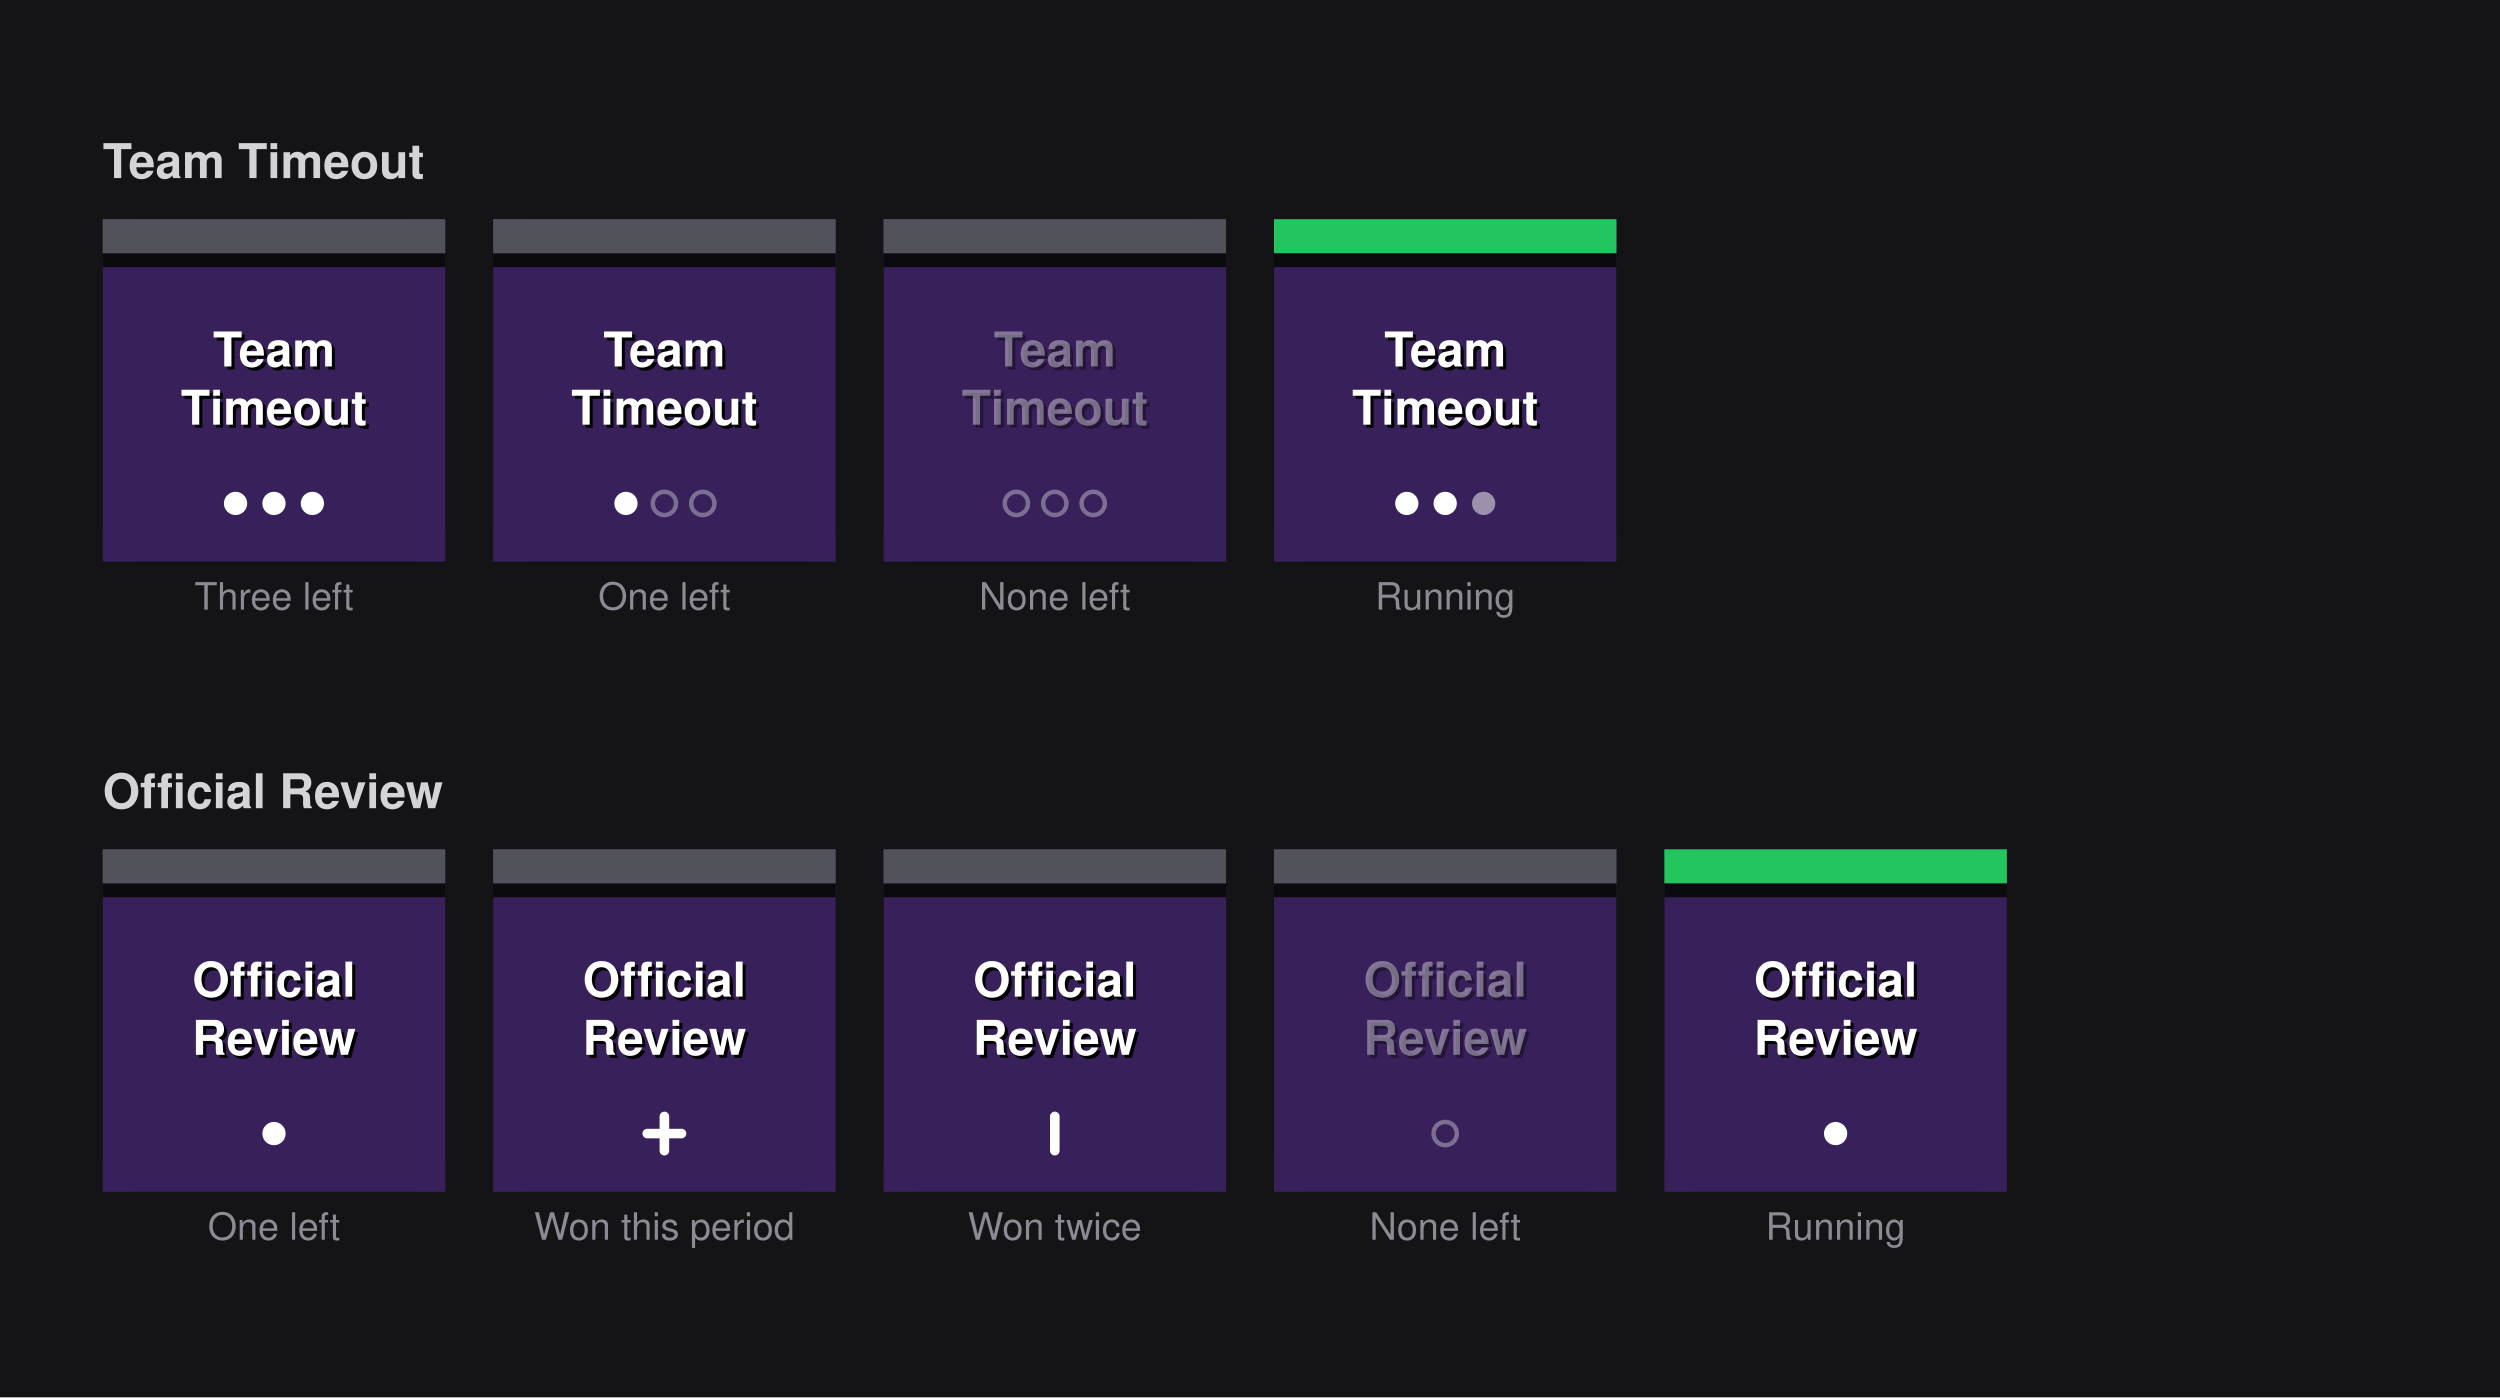
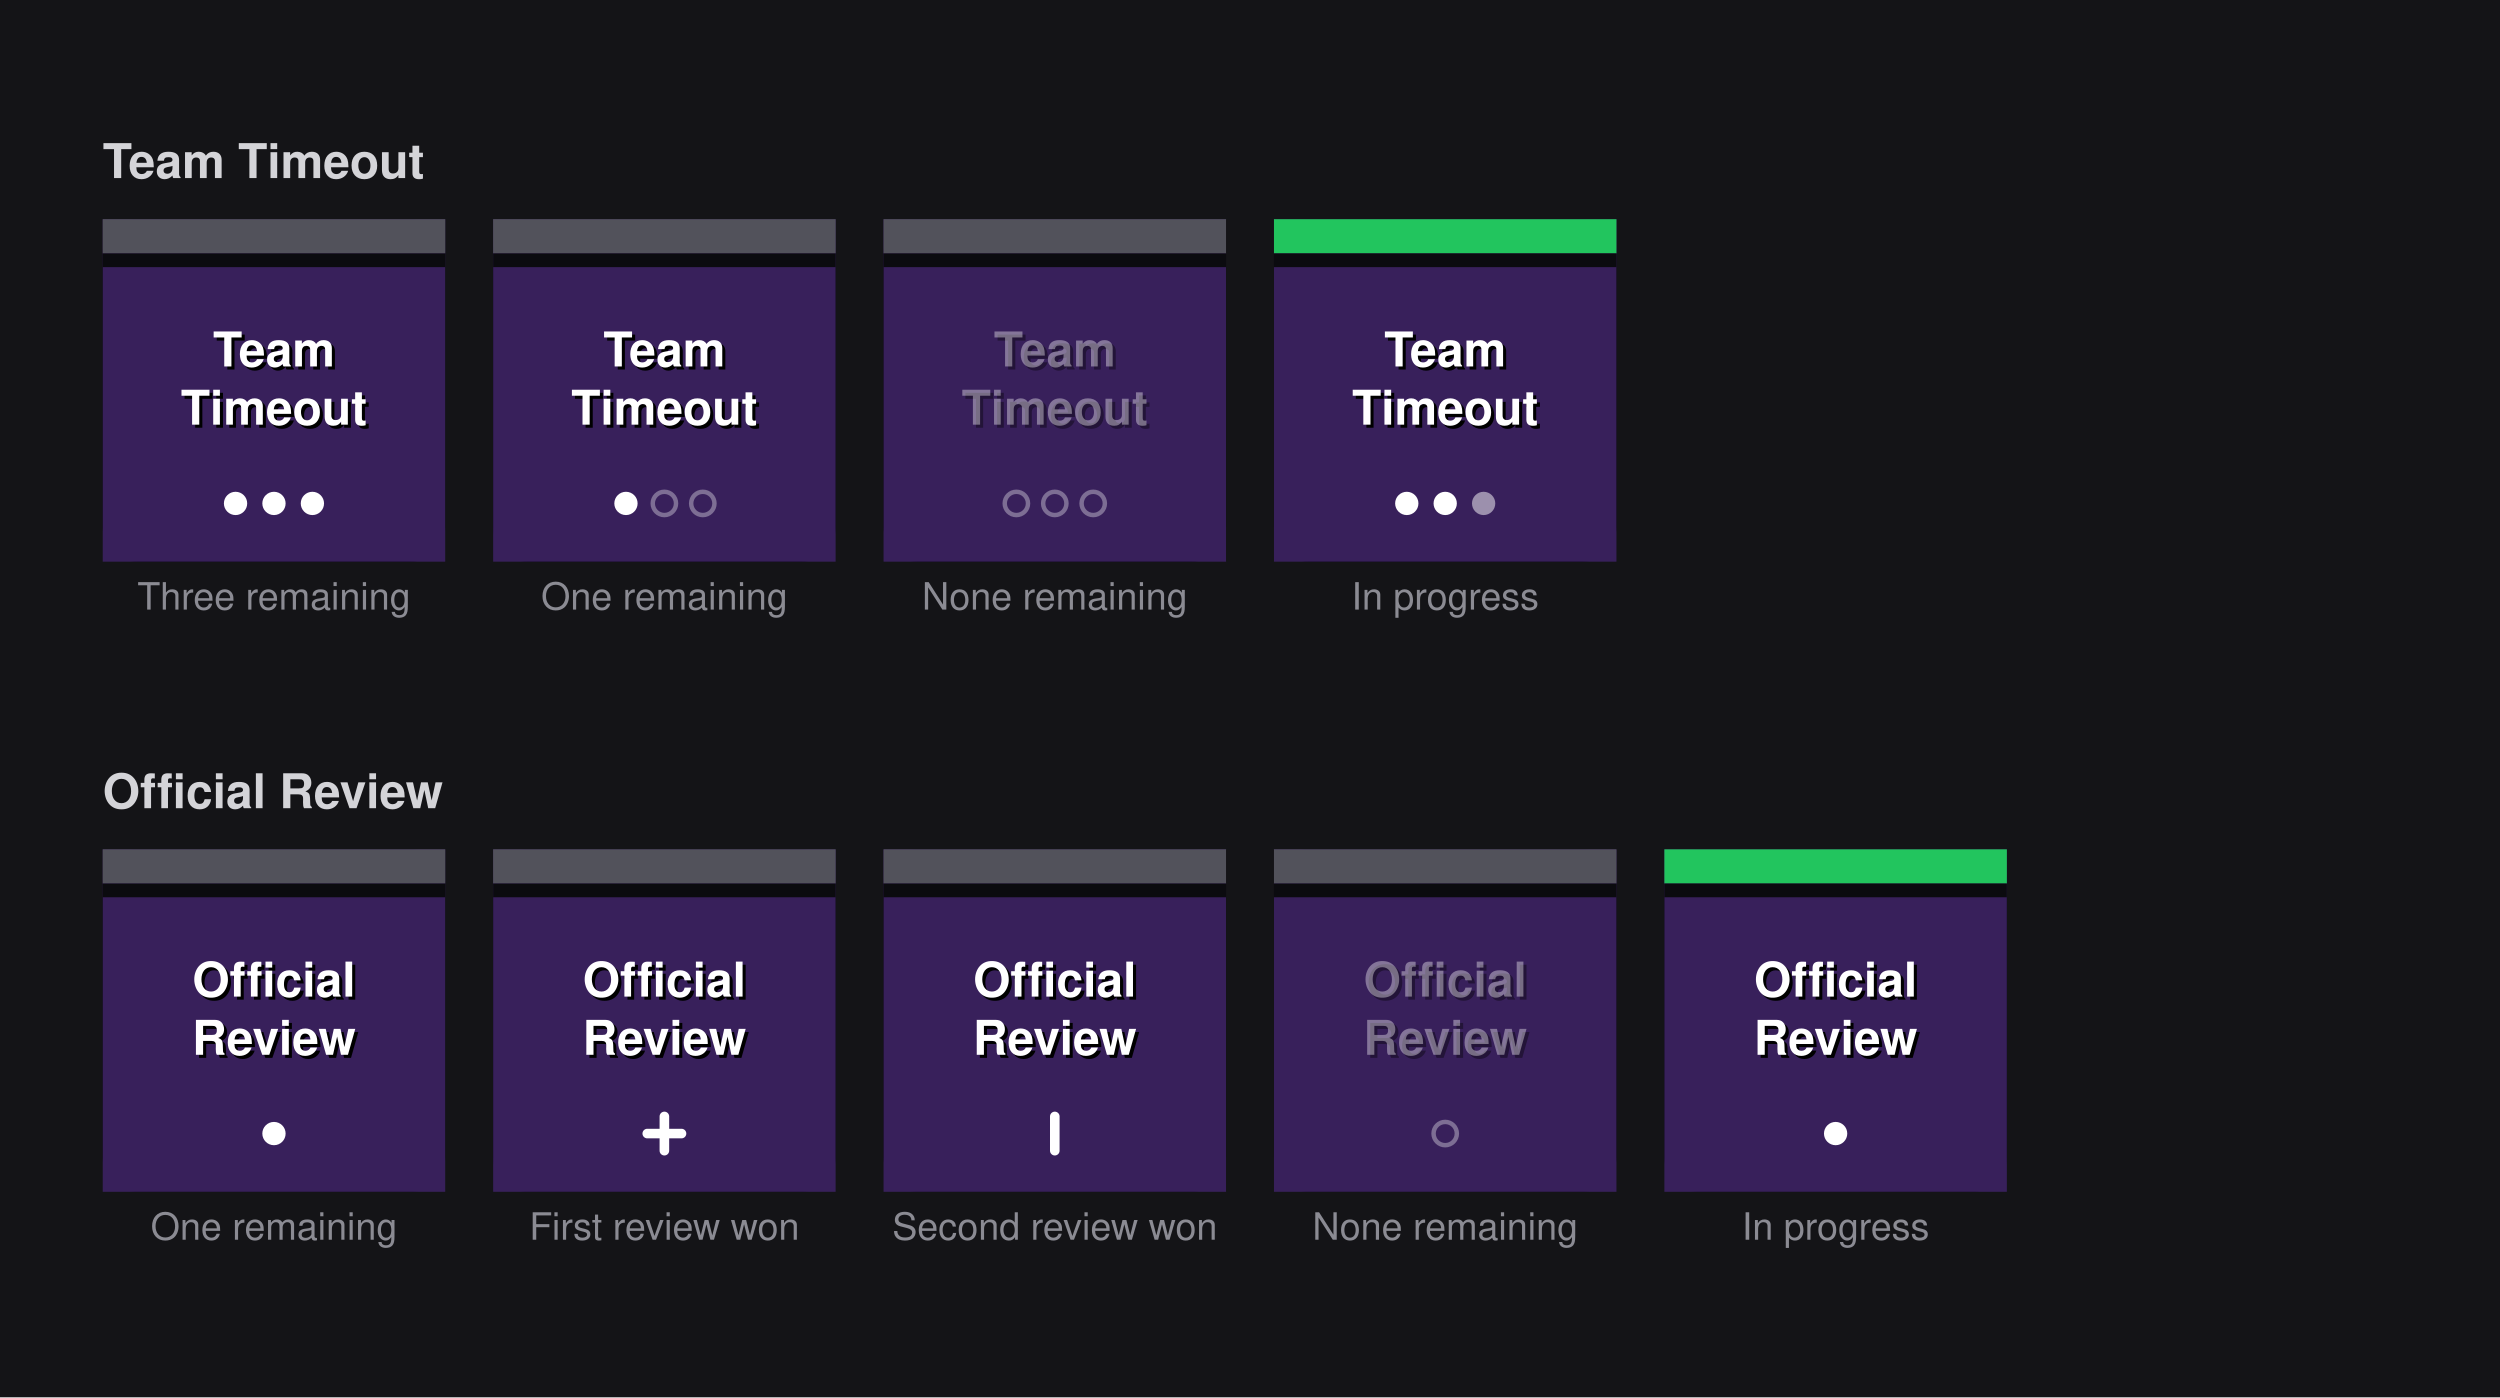
<svg xmlns="http://www.w3.org/2000/svg" viewBox="0 0 730 408" width="730" height="408" role="img" aria-label="Plugin buttons and the states they show">
  <rect width="730" height="408" fill="#141417" />
  <text x="30" y="52" font-family="'Helvetica Neue', Helvetica, Arial, sans-serif" font-size="14" font-weight="bold" fill="#d4d4d8" text-anchor="start">Team Timeout</text>
  <svg x="30" y="64" width="100" height="100" viewBox="0 0 100 100">
    <rect width="100" height="100" rx="10" fill="#000000" />
    <g clip-path="inset(0 round 10px)">
      <rect width="100" height="100" fill="#38205b" />
      <g transform="translate(0 3)">
        <circle cx="38.78" cy="80" r="3.4" fill="#ffffff" />
        <circle cx="50" cy="80" r="3.4" fill="#ffffff" />
        <circle cx="61.22" cy="80" r="3.4" fill="#ffffff" />
        <text x="50.9" y="40.9" fill="#000000" font-family="'Helvetica Neue', Helvetica, Arial, sans-serif" font-size="14" font-weight="700" text-anchor="middle">Team</text>
        <text x="50" y="40" fill="#ffffff" font-family="'Helvetica Neue', Helvetica, Arial, sans-serif" font-size="14" font-weight="700" text-anchor="middle">Team</text>
        <text x="50.9" y="57.9" fill="#000000" font-family="'Helvetica Neue', Helvetica, Arial, sans-serif" font-size="14" font-weight="700" text-anchor="middle">Timeout</text>
        <text x="50" y="57" fill="#ffffff" font-family="'Helvetica Neue', Helvetica, Arial, sans-serif" font-size="14" font-weight="700" text-anchor="middle">Timeout</text>
      </g>
      <rect width="100" height="10" fill="#52525b" />
      <rect y="10" width="100" height="4" fill="#0b0b0f" />
    </g>
  </svg>
-   <text x="80" y="178" font-family="'Helvetica Neue', Helvetica, Arial, sans-serif" font-size="11" font-weight="normal" fill="#8b8b93" text-anchor="middle">Three left</text>
+   <text x="80" y="178" font-family="'Helvetica Neue', Helvetica, Arial, sans-serif" font-size="11" font-weight="normal" fill="#8b8b93" text-anchor="middle">Three remaining</text>
  <svg x="144" y="64" width="100" height="100" viewBox="0 0 100 100">
    <rect width="100" height="100" rx="10" fill="#000000" />
    <g clip-path="inset(0 round 10px)">
      <rect width="100" height="100" fill="#38205b" />
      <g transform="translate(0 3)">
        <circle cx="38.78" cy="80" r="3.4" fill="#ffffff" />
        <circle cx="50" cy="80" r="3.4" fill="none" stroke="#ffffff" stroke-width="1.3" opacity="0.35" />
        <circle cx="61.22" cy="80" r="3.4" fill="none" stroke="#ffffff" stroke-width="1.3" opacity="0.35" />
        <text x="50.9" y="40.9" fill="#000000" font-family="'Helvetica Neue', Helvetica, Arial, sans-serif" font-size="14" font-weight="700" text-anchor="middle">Team</text>
        <text x="50" y="40" fill="#ffffff" font-family="'Helvetica Neue', Helvetica, Arial, sans-serif" font-size="14" font-weight="700" text-anchor="middle">Team</text>
        <text x="50.9" y="57.9" fill="#000000" font-family="'Helvetica Neue', Helvetica, Arial, sans-serif" font-size="14" font-weight="700" text-anchor="middle">Timeout</text>
        <text x="50" y="57" fill="#ffffff" font-family="'Helvetica Neue', Helvetica, Arial, sans-serif" font-size="14" font-weight="700" text-anchor="middle">Timeout</text>
      </g>
      <rect width="100" height="10" fill="#52525b" />
      <rect y="10" width="100" height="4" fill="#0b0b0f" />
    </g>
  </svg>
-   <text x="194" y="178" font-family="'Helvetica Neue', Helvetica, Arial, sans-serif" font-size="11" font-weight="normal" fill="#8b8b93" text-anchor="middle">One left</text>
+   <text x="194" y="178" font-family="'Helvetica Neue', Helvetica, Arial, sans-serif" font-size="11" font-weight="normal" fill="#8b8b93" text-anchor="middle">One remaining</text>
  <svg x="258" y="64" width="100" height="100" viewBox="0 0 100 100">
    <rect width="100" height="100" rx="10" fill="#000000" />
    <g clip-path="inset(0 round 10px)">
      <rect width="100" height="100" fill="#38205b" />
      <g transform="translate(0 3)">
        <circle cx="38.78" cy="80" r="3.4" fill="none" stroke="#ffffff" stroke-width="1.3" opacity="0.35" />
        <circle cx="50" cy="80" r="3.4" fill="none" stroke="#ffffff" stroke-width="1.3" opacity="0.35" />
        <circle cx="61.22" cy="80" r="3.4" fill="none" stroke="#ffffff" stroke-width="1.3" opacity="0.35" />
        <text x="50.9" y="40.9" fill="#000000" font-family="'Helvetica Neue', Helvetica, Arial, sans-serif" font-size="14" font-weight="700" text-anchor="middle" opacity="0.38">Team</text>
        <text x="50" y="40" fill="#ffffff" font-family="'Helvetica Neue', Helvetica, Arial, sans-serif" font-size="14" font-weight="700" text-anchor="middle" opacity="0.38">Team</text>
        <text x="50.9" y="57.9" fill="#000000" font-family="'Helvetica Neue', Helvetica, Arial, sans-serif" font-size="14" font-weight="700" text-anchor="middle" opacity="0.38">Timeout</text>
        <text x="50" y="57" fill="#ffffff" font-family="'Helvetica Neue', Helvetica, Arial, sans-serif" font-size="14" font-weight="700" text-anchor="middle" opacity="0.38">Timeout</text>
      </g>
      <rect width="100" height="10" fill="#52525b" />
      <rect y="10" width="100" height="4" fill="#0b0b0f" />
    </g>
  </svg>
-   <text x="308" y="178" font-family="'Helvetica Neue', Helvetica, Arial, sans-serif" font-size="11" font-weight="normal" fill="#8b8b93" text-anchor="middle">None left</text>
+   <text x="308" y="178" font-family="'Helvetica Neue', Helvetica, Arial, sans-serif" font-size="11" font-weight="normal" fill="#8b8b93" text-anchor="middle">None remaining</text>
  <svg x="372" y="64" width="100" height="100" viewBox="0 0 100 100">
    <rect width="100" height="100" rx="10" fill="#000000" />
    <g clip-path="inset(0 round 10px)">
      <rect width="100" height="100" fill="#38205b" />
      <g transform="translate(0 3)">
        <circle cx="38.78" cy="80" r="3.4" fill="#ffffff" />
        <circle cx="50" cy="80" r="3.4" fill="#ffffff" />
        <circle cx="61.22" cy="80" r="3.4" fill="#ffffff" opacity="0.5" />
        <text x="50.9" y="40.9" fill="#000000" font-family="'Helvetica Neue', Helvetica, Arial, sans-serif" font-size="14" font-weight="700" text-anchor="middle">Team</text>
        <text x="50" y="40" fill="#ffffff" font-family="'Helvetica Neue', Helvetica, Arial, sans-serif" font-size="14" font-weight="700" text-anchor="middle">Team</text>
        <text x="50.9" y="57.9" fill="#000000" font-family="'Helvetica Neue', Helvetica, Arial, sans-serif" font-size="14" font-weight="700" text-anchor="middle">Timeout</text>
        <text x="50" y="57" fill="#ffffff" font-family="'Helvetica Neue', Helvetica, Arial, sans-serif" font-size="14" font-weight="700" text-anchor="middle">Timeout</text>
      </g>
      <rect width="100" height="10" fill="#22c55e" />
      <rect y="10" width="100" height="4" fill="#0b0b0f" />
    </g>
  </svg>
-   <text x="422" y="178" font-family="'Helvetica Neue', Helvetica, Arial, sans-serif" font-size="11" font-weight="normal" fill="#8b8b93" text-anchor="middle">Running</text>
+   <text x="422" y="178" font-family="'Helvetica Neue', Helvetica, Arial, sans-serif" font-size="11" font-weight="normal" fill="#8b8b93" text-anchor="middle">In progress</text>
  <text x="30" y="236" font-family="'Helvetica Neue', Helvetica, Arial, sans-serif" font-size="14" font-weight="bold" fill="#d4d4d8" text-anchor="start">Official Review</text>
  <svg x="30" y="248" width="100" height="100" viewBox="0 0 100 100">
    <rect width="100" height="100" rx="10" fill="#000000" />
    <g clip-path="inset(0 round 10px)">
      <rect width="100" height="100" fill="#38205b" />
      <g transform="translate(0 3)">
        <circle cx="50" cy="80" r="3.4" fill="#ffffff" />
        <text x="50.9" y="40.9" fill="#000000" font-family="'Helvetica Neue', Helvetica, Arial, sans-serif" font-size="14" font-weight="700" text-anchor="middle">Official</text>
        <text x="50" y="40" fill="#ffffff" font-family="'Helvetica Neue', Helvetica, Arial, sans-serif" font-size="14" font-weight="700" text-anchor="middle">Official</text>
        <text x="50.9" y="57.9" fill="#000000" font-family="'Helvetica Neue', Helvetica, Arial, sans-serif" font-size="14" font-weight="700" text-anchor="middle">Review</text>
        <text x="50" y="57" fill="#ffffff" font-family="'Helvetica Neue', Helvetica, Arial, sans-serif" font-size="14" font-weight="700" text-anchor="middle">Review</text>
      </g>
      <rect width="100" height="10" fill="#52525b" />
      <rect y="10" width="100" height="4" fill="#0b0b0f" />
    </g>
  </svg>
-   <text x="80" y="362" font-family="'Helvetica Neue', Helvetica, Arial, sans-serif" font-size="11" font-weight="normal" fill="#8b8b93" text-anchor="middle">One left</text>
+   <text x="80" y="362" font-family="'Helvetica Neue', Helvetica, Arial, sans-serif" font-size="11" font-weight="normal" fill="#8b8b93" text-anchor="middle">One remaining</text>
  <svg x="144" y="248" width="100" height="100" viewBox="0 0 100 100">
    <rect width="100" height="100" rx="10" fill="#000000" />
    <g clip-path="inset(0 round 10px)">
      <rect width="100" height="100" fill="#38205b" />
      <g transform="translate(0 3)">
        <line x1="50" y1="75" x2="50" y2="85" stroke="#ffffff" stroke-width="2.8" stroke-linecap="round" />
        <line x1="45" y1="80" x2="55" y2="80" stroke="#ffffff" stroke-width="2.8" stroke-linecap="round" />
        <text x="50.9" y="40.9" fill="#000000" font-family="'Helvetica Neue', Helvetica, Arial, sans-serif" font-size="14" font-weight="700" text-anchor="middle">Official</text>
        <text x="50" y="40" fill="#ffffff" font-family="'Helvetica Neue', Helvetica, Arial, sans-serif" font-size="14" font-weight="700" text-anchor="middle">Official</text>
        <text x="50.9" y="57.9" fill="#000000" font-family="'Helvetica Neue', Helvetica, Arial, sans-serif" font-size="14" font-weight="700" text-anchor="middle">Review</text>
        <text x="50" y="57" fill="#ffffff" font-family="'Helvetica Neue', Helvetica, Arial, sans-serif" font-size="14" font-weight="700" text-anchor="middle">Review</text>
      </g>
      <rect width="100" height="10" fill="#52525b" />
      <rect y="10" width="100" height="4" fill="#0b0b0f" />
    </g>
  </svg>
-   <text x="194" y="362" font-family="'Helvetica Neue', Helvetica, Arial, sans-serif" font-size="11" font-weight="normal" fill="#8b8b93" text-anchor="middle">Won this period</text>
+   <text x="194" y="362" font-family="'Helvetica Neue', Helvetica, Arial, sans-serif" font-size="11" font-weight="normal" fill="#8b8b93" text-anchor="middle">First review won</text>
  <svg x="258" y="248" width="100" height="100" viewBox="0 0 100 100">
    <rect width="100" height="100" rx="10" fill="#000000" />
    <g clip-path="inset(0 round 10px)">
      <rect width="100" height="100" fill="#38205b" />
      <g transform="translate(0 3)">
        <line x1="50" y1="75" x2="50" y2="85" stroke="#ffffff" stroke-width="2.8" stroke-linecap="round" />
        <text x="50.9" y="40.9" fill="#000000" font-family="'Helvetica Neue', Helvetica, Arial, sans-serif" font-size="14" font-weight="700" text-anchor="middle">Official</text>
        <text x="50" y="40" fill="#ffffff" font-family="'Helvetica Neue', Helvetica, Arial, sans-serif" font-size="14" font-weight="700" text-anchor="middle">Official</text>
        <text x="50.9" y="57.9" fill="#000000" font-family="'Helvetica Neue', Helvetica, Arial, sans-serif" font-size="14" font-weight="700" text-anchor="middle">Review</text>
        <text x="50" y="57" fill="#ffffff" font-family="'Helvetica Neue', Helvetica, Arial, sans-serif" font-size="14" font-weight="700" text-anchor="middle">Review</text>
      </g>
      <rect width="100" height="10" fill="#52525b" />
      <rect y="10" width="100" height="4" fill="#0b0b0f" />
    </g>
  </svg>
-   <text x="308" y="362" font-family="'Helvetica Neue', Helvetica, Arial, sans-serif" font-size="11" font-weight="normal" fill="#8b8b93" text-anchor="middle">Won twice</text>
+   <text x="308" y="362" font-family="'Helvetica Neue', Helvetica, Arial, sans-serif" font-size="11" font-weight="normal" fill="#8b8b93" text-anchor="middle">Second review won</text>
  <svg x="372" y="248" width="100" height="100" viewBox="0 0 100 100">
    <rect width="100" height="100" rx="10" fill="#000000" />
    <g clip-path="inset(0 round 10px)">
      <rect width="100" height="100" fill="#38205b" />
      <g transform="translate(0 3)">
        <circle cx="50" cy="80" r="3.4" fill="none" stroke="#ffffff" stroke-width="1.3" opacity="0.35" />
        <text x="50.9" y="40.9" fill="#000000" font-family="'Helvetica Neue', Helvetica, Arial, sans-serif" font-size="14" font-weight="700" text-anchor="middle" opacity="0.38">Official</text>
        <text x="50" y="40" fill="#ffffff" font-family="'Helvetica Neue', Helvetica, Arial, sans-serif" font-size="14" font-weight="700" text-anchor="middle" opacity="0.38">Official</text>
        <text x="50.9" y="57.9" fill="#000000" font-family="'Helvetica Neue', Helvetica, Arial, sans-serif" font-size="14" font-weight="700" text-anchor="middle" opacity="0.38">Review</text>
        <text x="50" y="57" fill="#ffffff" font-family="'Helvetica Neue', Helvetica, Arial, sans-serif" font-size="14" font-weight="700" text-anchor="middle" opacity="0.38">Review</text>
      </g>
      <rect width="100" height="10" fill="#52525b" />
      <rect y="10" width="100" height="4" fill="#0b0b0f" />
    </g>
  </svg>
-   <text x="422" y="362" font-family="'Helvetica Neue', Helvetica, Arial, sans-serif" font-size="11" font-weight="normal" fill="#8b8b93" text-anchor="middle">None left</text>
+   <text x="422" y="362" font-family="'Helvetica Neue', Helvetica, Arial, sans-serif" font-size="11" font-weight="normal" fill="#8b8b93" text-anchor="middle">None remaining</text>
  <svg x="486" y="248" width="100" height="100" viewBox="0 0 100 100">
    <rect width="100" height="100" rx="10" fill="#000000" />
    <g clip-path="inset(0 round 10px)">
      <rect width="100" height="100" fill="#38205b" />
      <g transform="translate(0 3)">
        <circle cx="50" cy="80" r="3.4" fill="#ffffff" />
        <text x="50.9" y="40.9" fill="#000000" font-family="'Helvetica Neue', Helvetica, Arial, sans-serif" font-size="14" font-weight="700" text-anchor="middle">Official</text>
        <text x="50" y="40" fill="#ffffff" font-family="'Helvetica Neue', Helvetica, Arial, sans-serif" font-size="14" font-weight="700" text-anchor="middle">Official</text>
        <text x="50.9" y="57.9" fill="#000000" font-family="'Helvetica Neue', Helvetica, Arial, sans-serif" font-size="14" font-weight="700" text-anchor="middle">Review</text>
        <text x="50" y="57" fill="#ffffff" font-family="'Helvetica Neue', Helvetica, Arial, sans-serif" font-size="14" font-weight="700" text-anchor="middle">Review</text>
      </g>
      <rect width="100" height="10" fill="#22c55e" />
      <rect y="10" width="100" height="4" fill="#0b0b0f" />
    </g>
  </svg>
-   <text x="536" y="362" font-family="'Helvetica Neue', Helvetica, Arial, sans-serif" font-size="11" font-weight="normal" fill="#8b8b93" text-anchor="middle">Running</text>
+   <text x="536" y="362" font-family="'Helvetica Neue', Helvetica, Arial, sans-serif" font-size="11" font-weight="normal" fill="#8b8b93" text-anchor="middle">In progress</text>
</svg>
